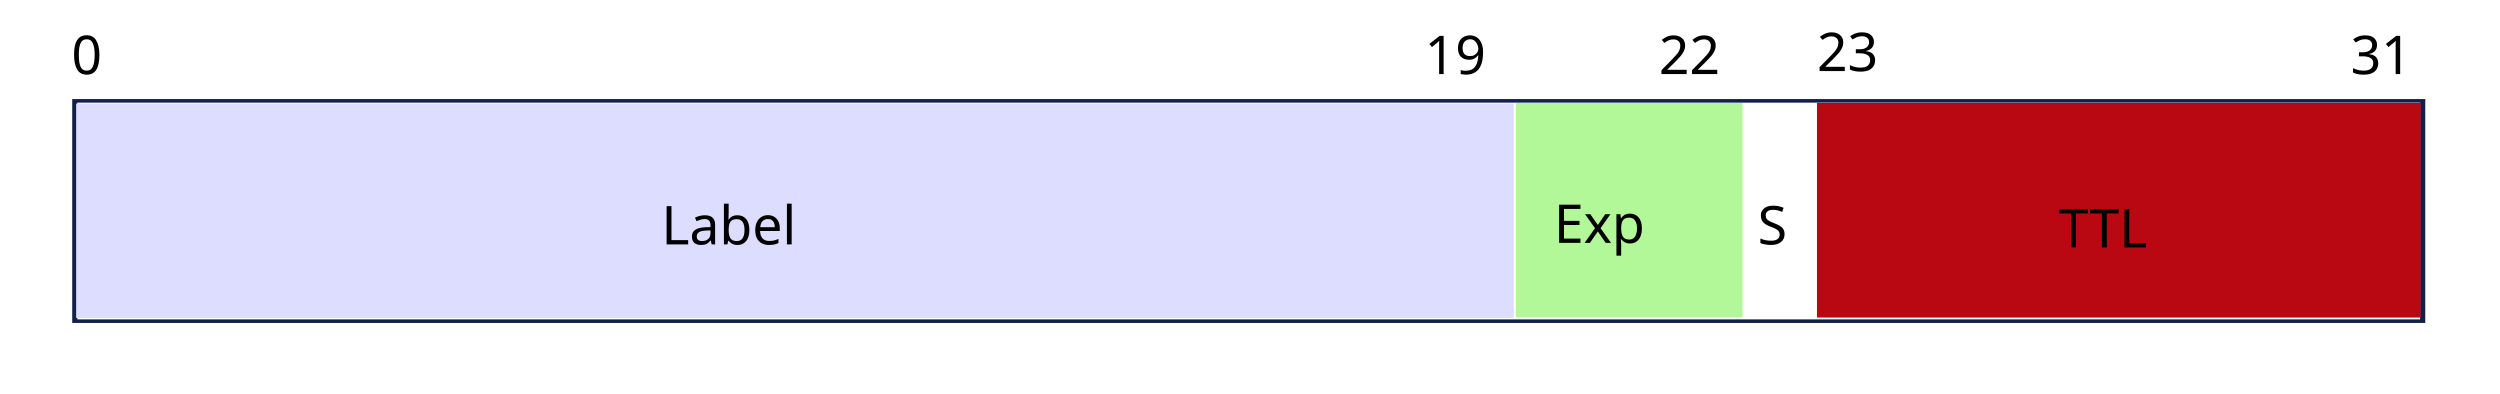
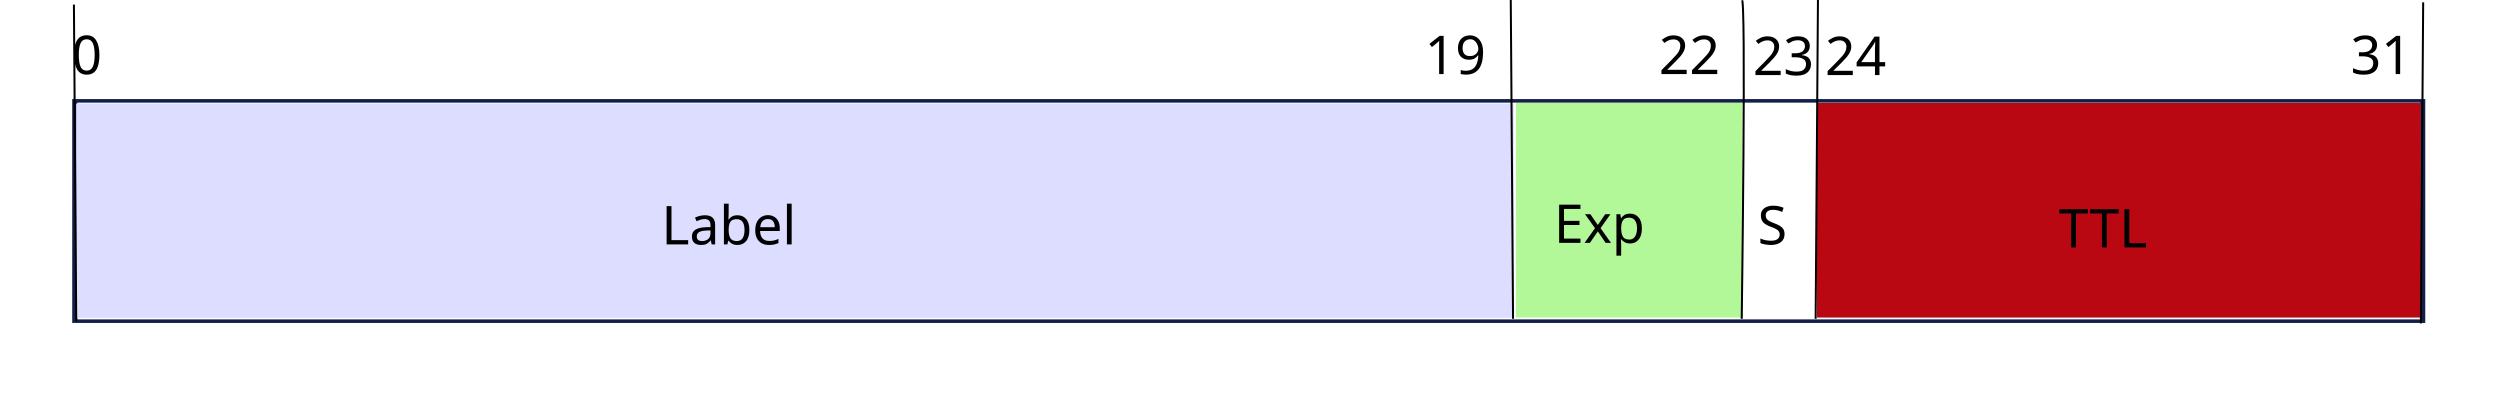
<svg xmlns="http://www.w3.org/2000/svg" width="330mm" height="52mm" viewBox="0 0 330 52" version="1.1" id="svg5">
  <defs id="defs2" />
  <g id="layer3" transform="matrix(1.000368,0,0,0.692196,-0.06068292,6.175722)">
    <rect style="fill:none;fill-opacity:1;fill-rule:evenodd;stroke:#131f49;stroke-width:0.679;stroke-opacity:1" id="rect234" width="309.81" height="42.013" x="9.929" y="10.311" />
  </g>
  <g id="layer1" transform="matrix(1,0,0,0.6817536,0,6.515053)">
    <rect style="fill:#ddddff;fill-opacity:1;fill-rule:evenodd;stroke:none;stroke-width:0.387" id="rect7464" width="189.761" height="41.501" x="10.052" y="10.503" />
    <rect style="fill:#b3f898;fill-opacity:1;fill-rule:evenodd;stroke-width:0.263" id="rect7470" width="29.905" height="41.546" x="200.101" y="10.381" />
    <rect style="fill:#b90812;fill-opacity:1;fill-rule:evenodd;stroke-width:0.265" id="rect7472" width="79.679" height="41.546" x="239.84" y="10.381" />
  </g>
  <g id="layer4" transform="translate(0.2007032,-7.827426)">
    <text xml:space="preserve" style="font-style:normal;font-weight:normal;font-size:7.056px;line-height:1.25;font-family:sans-serif;fill:#000000;fill-opacity:1;stroke:none;stroke-width:0.265;-inkscape-font-specification:'sans-serif, Normal';font-stretch:normal;font-variant:normal;font-variant-ligatures:normal;font-variant-caps:normal;font-variant-numeric:normal;font-variant-east-asian:normal" x="87.105" y="40.085" id="text13813">
      <tspan id="tspan13811" style="stroke-width:0.265;-inkscape-font-specification:'sans-serif, Normal';font-family:sans-serif;font-weight:normal;font-style:normal;font-stretch:normal;font-variant:normal;font-size:7.056px;font-variant-ligatures:normal;font-variant-caps:normal;font-variant-numeric:normal;font-variant-east-asian:normal" x="87.105" y="40.085">Label</tspan>
    </text>
    <text xml:space="preserve" style="font-style:normal;font-weight:normal;font-size:7.056px;line-height:1.25;font-family:sans-serif;fill:#000000;fill-opacity:1;stroke:none;stroke-width:0.265;-inkscape-font-specification:'sans-serif, Normal';font-stretch:normal;font-variant:normal;font-variant-ligatures:normal;font-variant-caps:normal;font-variant-numeric:normal;font-variant-east-asian:normal" x="204.918" y="39.885" id="text13817">
      <tspan id="tspan13815" style="stroke-width:0.265;-inkscape-font-specification:'sans-serif, Normal';font-family:sans-serif;font-weight:normal;font-style:normal;font-stretch:normal;font-variant:normal;font-size:7.056px;font-variant-ligatures:normal;font-variant-caps:normal;font-variant-numeric:normal;font-variant-east-asian:normal" x="204.918" y="39.885">Exp</tspan>
    </text>
    <text xml:space="preserve" style="font-style:normal;font-weight:normal;font-size:7.056px;line-height:1.25;font-family:sans-serif;fill:#000000;fill-opacity:1;stroke:none;stroke-width:0.265;-inkscape-font-specification:'sans-serif, Normal';font-stretch:normal;font-variant:normal;font-variant-ligatures:normal;font-variant-caps:normal;font-variant-numeric:normal;font-variant-east-asian:normal" x="271.551" y="40.487" id="text13825">
      <tspan id="tspan13823" style="stroke-width:0.265;-inkscape-font-specification:'sans-serif, Normal';font-family:sans-serif;font-weight:normal;font-style:normal;font-stretch:normal;font-variant:normal;font-size:7.056px;font-variant-ligatures:normal;font-variant-caps:normal;font-variant-numeric:normal;font-variant-east-asian:normal" x="271.551" y="40.487">TTL</tspan>
    </text>
    <text xml:space="preserve" style="font-style:normal;font-weight:normal;font-size:7.056px;line-height:1.25;font-family:sans-serif;fill:#000000;fill-opacity:1;stroke:none;stroke-width:0.265;-inkscape-font-specification:'sans-serif, Normal';font-stretch:normal;font-variant:normal;font-variant-ligatures:normal;font-variant-caps:normal;font-variant-numeric:normal;font-variant-east-asian:normal" x="231.812" y="40.085" id="text13821">
      <tspan id="tspan13819" style="stroke-width:0.265;-inkscape-font-specification:'sans-serif, Normal';font-family:sans-serif;font-weight:normal;font-style:normal;font-stretch:normal;font-variant:normal;font-size:7.056px;font-variant-ligatures:normal;font-variant-caps:normal;font-variant-numeric:normal;font-variant-east-asian:normal" x="231.812" y="40.085">S</tspan>
    </text>
  </g>
  <g id="layer2">
    <text xml:space="preserve" style="font-style:normal;font-weight:normal;font-size:7.056px;line-height:1.25;font-family:sans-serif;fill:#000000;fill-opacity:1;stroke:none;stroke-width:0.265;-inkscape-font-specification:'sans-serif, Normal';font-stretch:normal;font-variant:normal;font-variant-ligatures:normal;font-variant-caps:normal;font-variant-numeric:normal;font-variant-east-asian:normal" x="9.433" y="9.779" id="text9007">
      <tspan id="tspan9005" style="stroke-width:0.265;-inkscape-font-specification:'sans-serif, Normal';font-family:sans-serif;font-weight:normal;font-style:normal;font-stretch:normal;font-variant:normal;font-size:7.056px;font-variant-ligatures:normal;font-variant-caps:normal;font-variant-numeric:normal;font-variant-east-asian:normal" x="9.433" y="9.779">0</tspan>
    </text>
    <text xml:space="preserve" style="font-style:normal;font-weight:normal;font-size:7.056px;line-height:1.25;font-family:sans-serif;fill:#000000;fill-opacity:1;stroke:none;stroke-width:0.265;-inkscape-font-specification:'sans-serif, Normal';font-stretch:normal;font-variant:normal;font-variant-ligatures:normal;font-variant-caps:normal;font-variant-numeric:normal;font-variant-east-asian:normal" x="188.059" y="9.779" id="text9011">
      <tspan id="tspan9009" style="stroke-width:0.265;-inkscape-font-specification:'sans-serif, Normal';font-family:sans-serif;font-weight:normal;font-style:normal;font-stretch:normal;font-variant:normal;font-size:7.056px;font-variant-ligatures:normal;font-variant-caps:normal;font-variant-numeric:normal;font-variant-east-asian:normal" x="188.059" y="9.779">19</tspan>
    </text>
    <text xml:space="preserve" style="font-style:normal;font-weight:normal;font-size:7.056px;line-height:1.25;font-family:sans-serif;fill:#000000;fill-opacity:1;stroke:none;stroke-width:0.265;-inkscape-font-specification:'sans-serif, Normal';font-stretch:normal;font-variant:normal;font-variant-ligatures:normal;font-variant-caps:normal;font-variant-numeric:normal;font-variant-east-asian:normal" x="218.967" y="9.779" id="text9791">
      <tspan id="tspan9789" style="stroke-width:0.265;-inkscape-font-specification:'sans-serif, Normal';font-family:sans-serif;font-weight:normal;font-style:normal;font-stretch:normal;font-variant:normal;font-size:7.056px;font-variant-ligatures:normal;font-variant-caps:normal;font-variant-numeric:normal;font-variant-east-asian:normal" x="218.967" y="9.779">22</tspan>
    </text>
-     <text xml:space="preserve" style="font-style:normal;font-weight:normal;font-size:7.056px;line-height:1.25;font-family:sans-serif;fill:#000000;fill-opacity:1;stroke:none;stroke-width:0.265;-inkscape-font-specification:'sans-serif, Normal';font-stretch:normal;font-variant:normal;font-variant-ligatures:normal;font-variant-caps:normal;font-variant-numeric:normal;font-variant-east-asian:normal" x="239.84" y="9.378" id="text9795">
-       <tspan id="tspan9793" style="stroke-width:0.265;-inkscape-font-specification:'sans-serif, Normal';font-family:sans-serif;font-weight:normal;font-style:normal;font-stretch:normal;font-variant:normal;font-size:7.056px;font-variant-ligatures:normal;font-variant-caps:normal;font-variant-numeric:normal;font-variant-east-asian:normal" x="239.84" y="9.378">23</tspan>
+     <text xml:space="preserve" style="font-style:normal;font-variant:normal;font-weight:normal;font-stretch:normal;font-size:7.056px;line-height:1.25;font-family:sans-serif;-inkscape-font-specification:'sans-serif, Normal';font-variant-ligatures:normal;font-variant-caps:normal;font-variant-numeric:normal;font-variant-east-asian:normal;fill:#000000;fill-opacity:1;stroke:none;stroke-width:0.265" x="231.374" y="9.907" id="text9795">
+       <tspan id="tspan9793" style="font-style:normal;font-variant:normal;font-weight:normal;font-stretch:normal;font-size:7.056px;font-family:sans-serif;-inkscape-font-specification:'sans-serif, Normal';font-variant-ligatures:normal;font-variant-caps:normal;font-variant-numeric:normal;font-variant-east-asian:normal;stroke-width:0.265" x="231.374" y="9.907">23</tspan>
+     </text>
+     <text xml:space="preserve" style="font-style:normal;font-variant:normal;font-weight:normal;font-stretch:normal;font-size:7.056px;line-height:1.25;font-family:sans-serif;-inkscape-font-specification:'sans-serif, Normal';font-variant-ligatures:normal;font-variant-caps:normal;font-variant-numeric:normal;font-variant-east-asian:normal;fill:#000000;fill-opacity:1;stroke:none;stroke-width:0.265" x="240.899" y="9.907" id="text9795-5">
+       <tspan id="tspan9793-5" style="font-style:normal;font-variant:normal;font-weight:normal;font-stretch:normal;font-size:7.056px;font-family:sans-serif;-inkscape-font-specification:'sans-serif, Normal';font-variant-ligatures:normal;font-variant-caps:normal;font-variant-numeric:normal;font-variant-east-asian:normal;stroke-width:0.265" x="240.899" y="9.907">24</tspan>
    </text>
    <text xml:space="preserve" style="font-style:normal;font-weight:normal;font-size:7.056px;line-height:1.25;font-family:sans-serif;fill:#000000;fill-opacity:1;stroke:none;stroke-width:0.265;-inkscape-font-specification:'sans-serif, Normal';font-stretch:normal;font-variant:normal;font-variant-ligatures:normal;font-variant-caps:normal;font-variant-numeric:normal;font-variant-east-asian:normal" x="310.287" y="9.779" id="text9799">
      <tspan id="tspan9797" style="stroke-width:0.265;-inkscape-font-specification:'sans-serif, Normal';font-family:sans-serif;font-weight:normal;font-style:normal;font-stretch:normal;font-variant:normal;font-size:7.056px;font-variant-ligatures:normal;font-variant-caps:normal;font-variant-numeric:normal;font-variant-east-asian:normal" x="310.287" y="9.779">31</tspan>
    </text>
+     <path style="fill:none;stroke:#000000;stroke-width:0.265px;stroke-linecap:butt;stroke-linejoin:miter;stroke-opacity:1" d="m 199.416,-0.305 c 0,-1.22 0.305,42.384 0.305,42.384" id="path1" />
+     <path style="fill:none;stroke:#000000;stroke-width:0.265px;stroke-linecap:butt;stroke-linejoin:miter;stroke-opacity:1" d="m 229.908,0 c 0.61,-1.525 0,42.079 0,42.079" id="path2" />
+     <path style="fill:none;stroke:#000000;stroke-width:0.265px;stroke-linecap:butt;stroke-linejoin:miter;stroke-opacity:1" d="m 239.97,0 -0.305,42.079" id="path3" />
+     <path style="fill:none;stroke:#000000;stroke-width:0.265px;stroke-linecap:butt;stroke-linejoin:miter;stroke-opacity:1" d="M 319.859,0.305 319.554,42.688" id="path4" />
+     <path style="fill:none;stroke:#000000;stroke-width:0.265px;stroke-linecap:butt;stroke-linejoin:miter;stroke-opacity:1" d="M 9.757,0.61 10.062,42.384" id="path5" />
  </g>
</svg>
